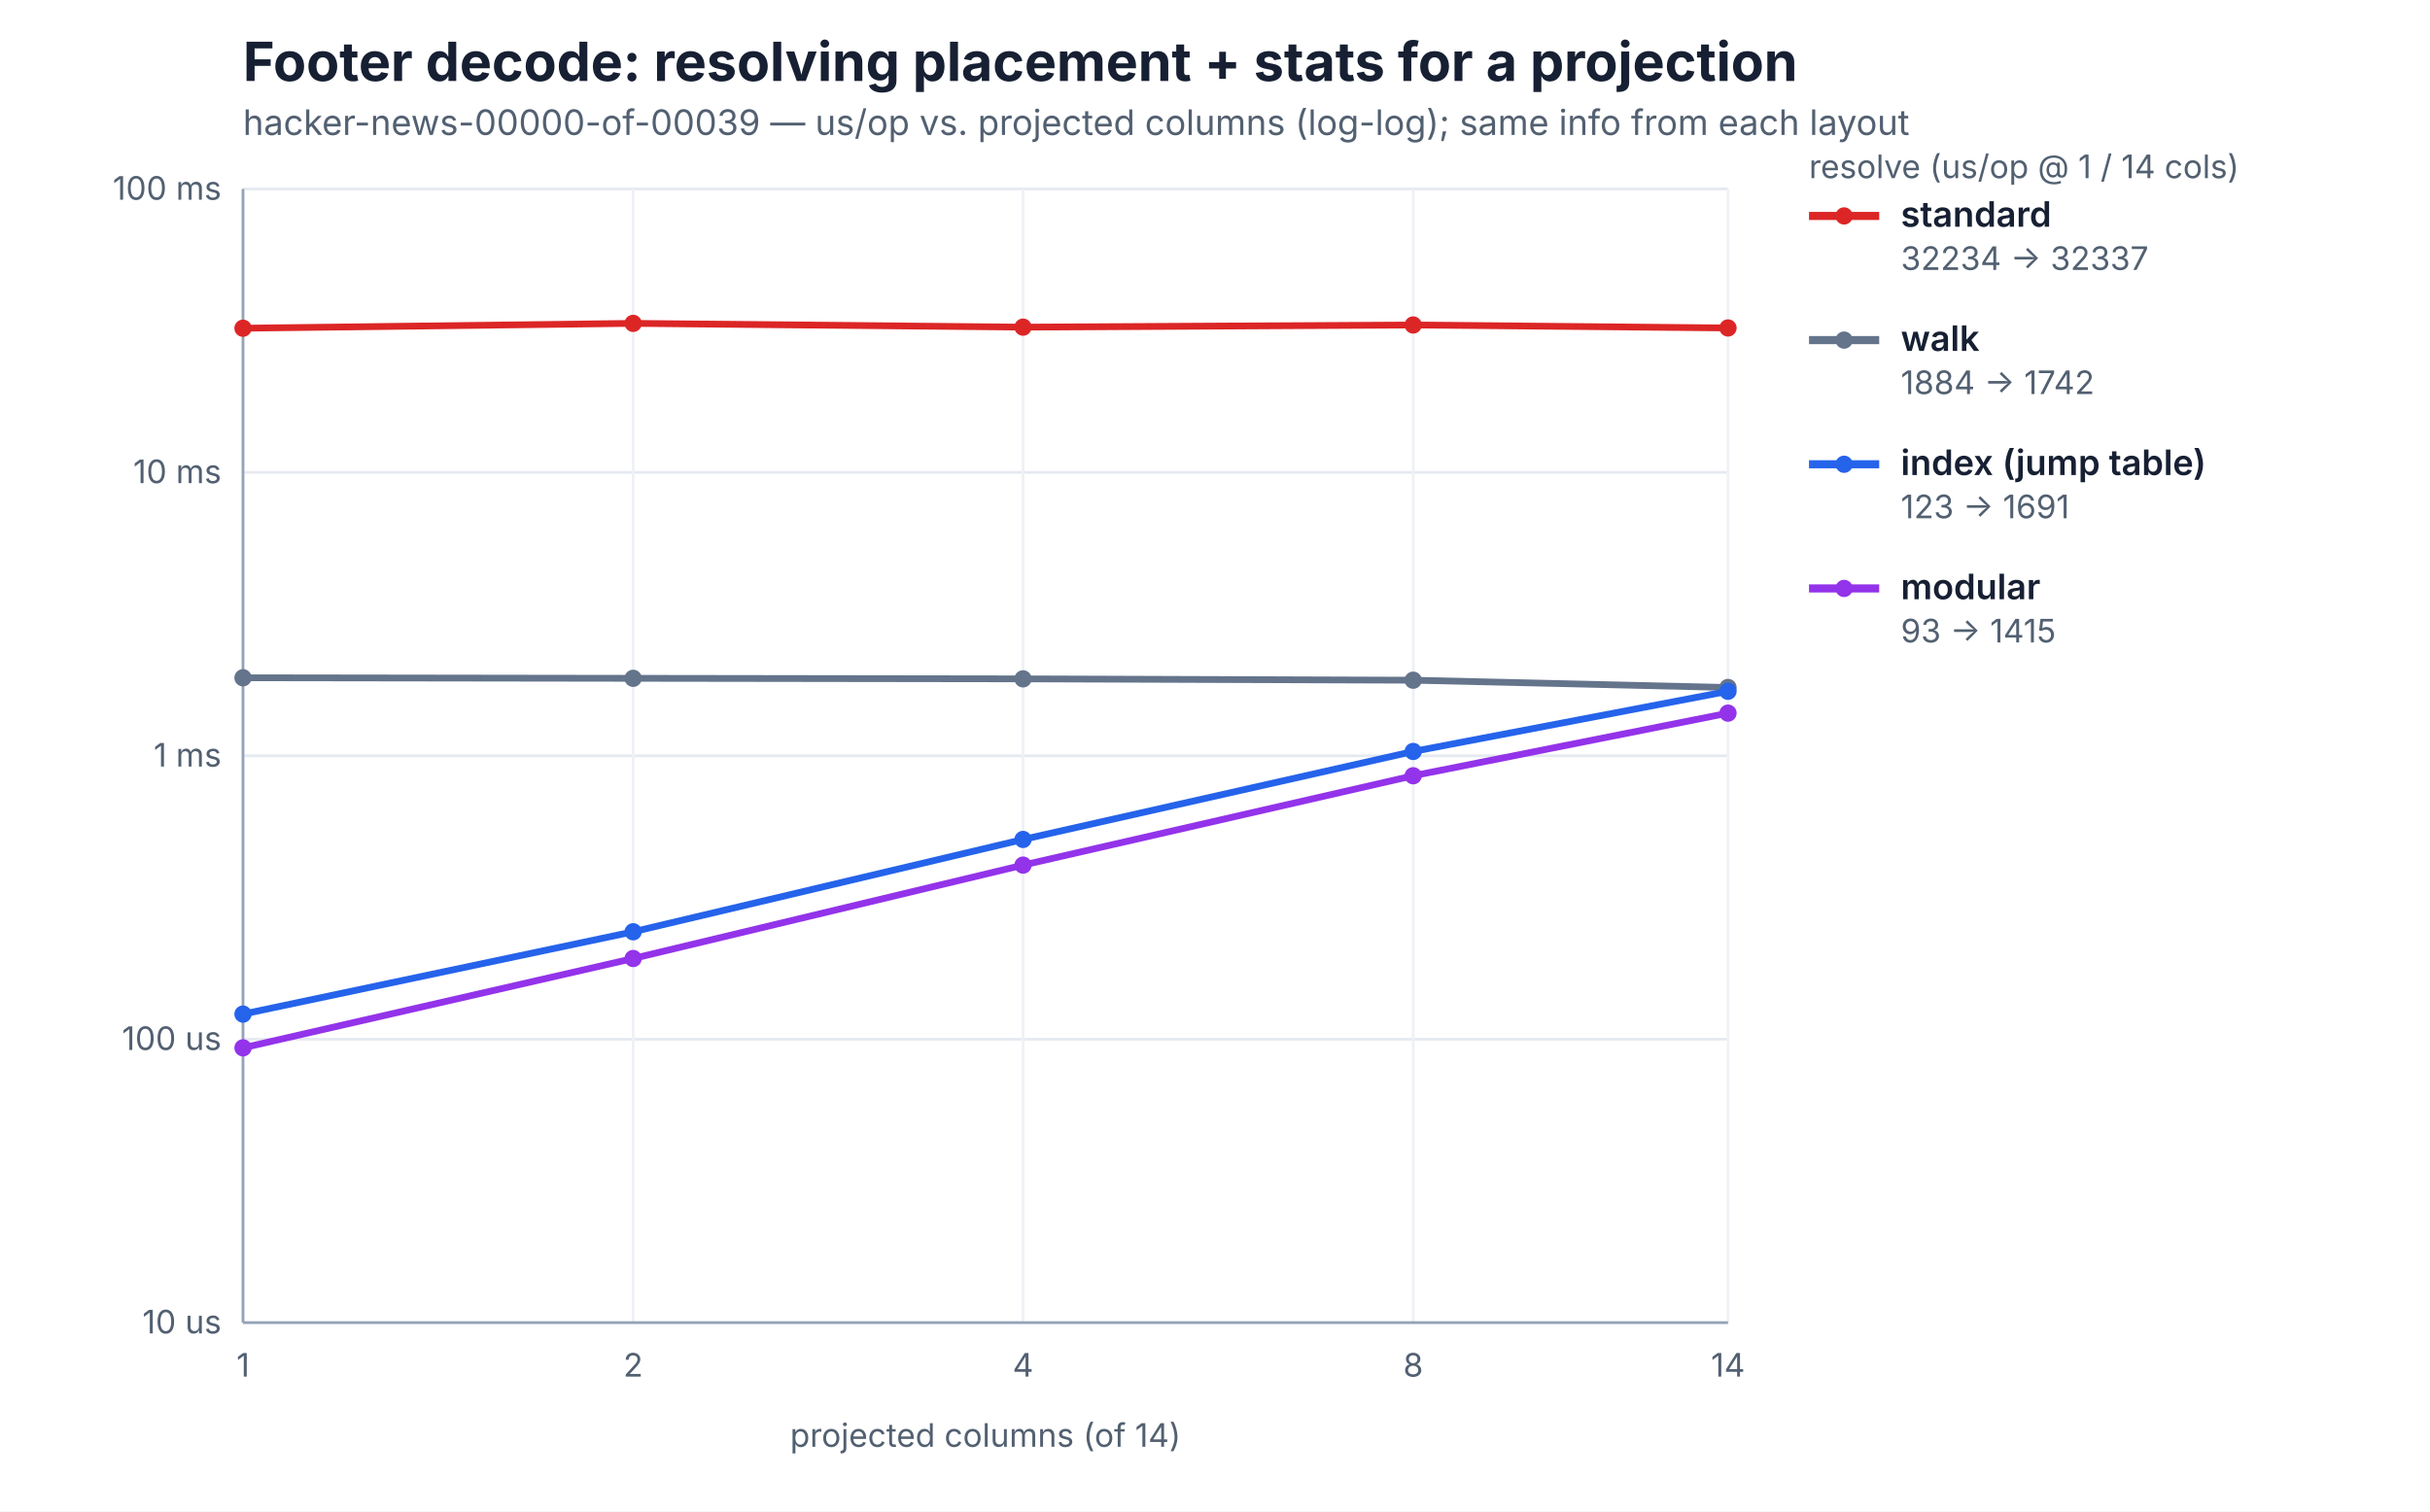
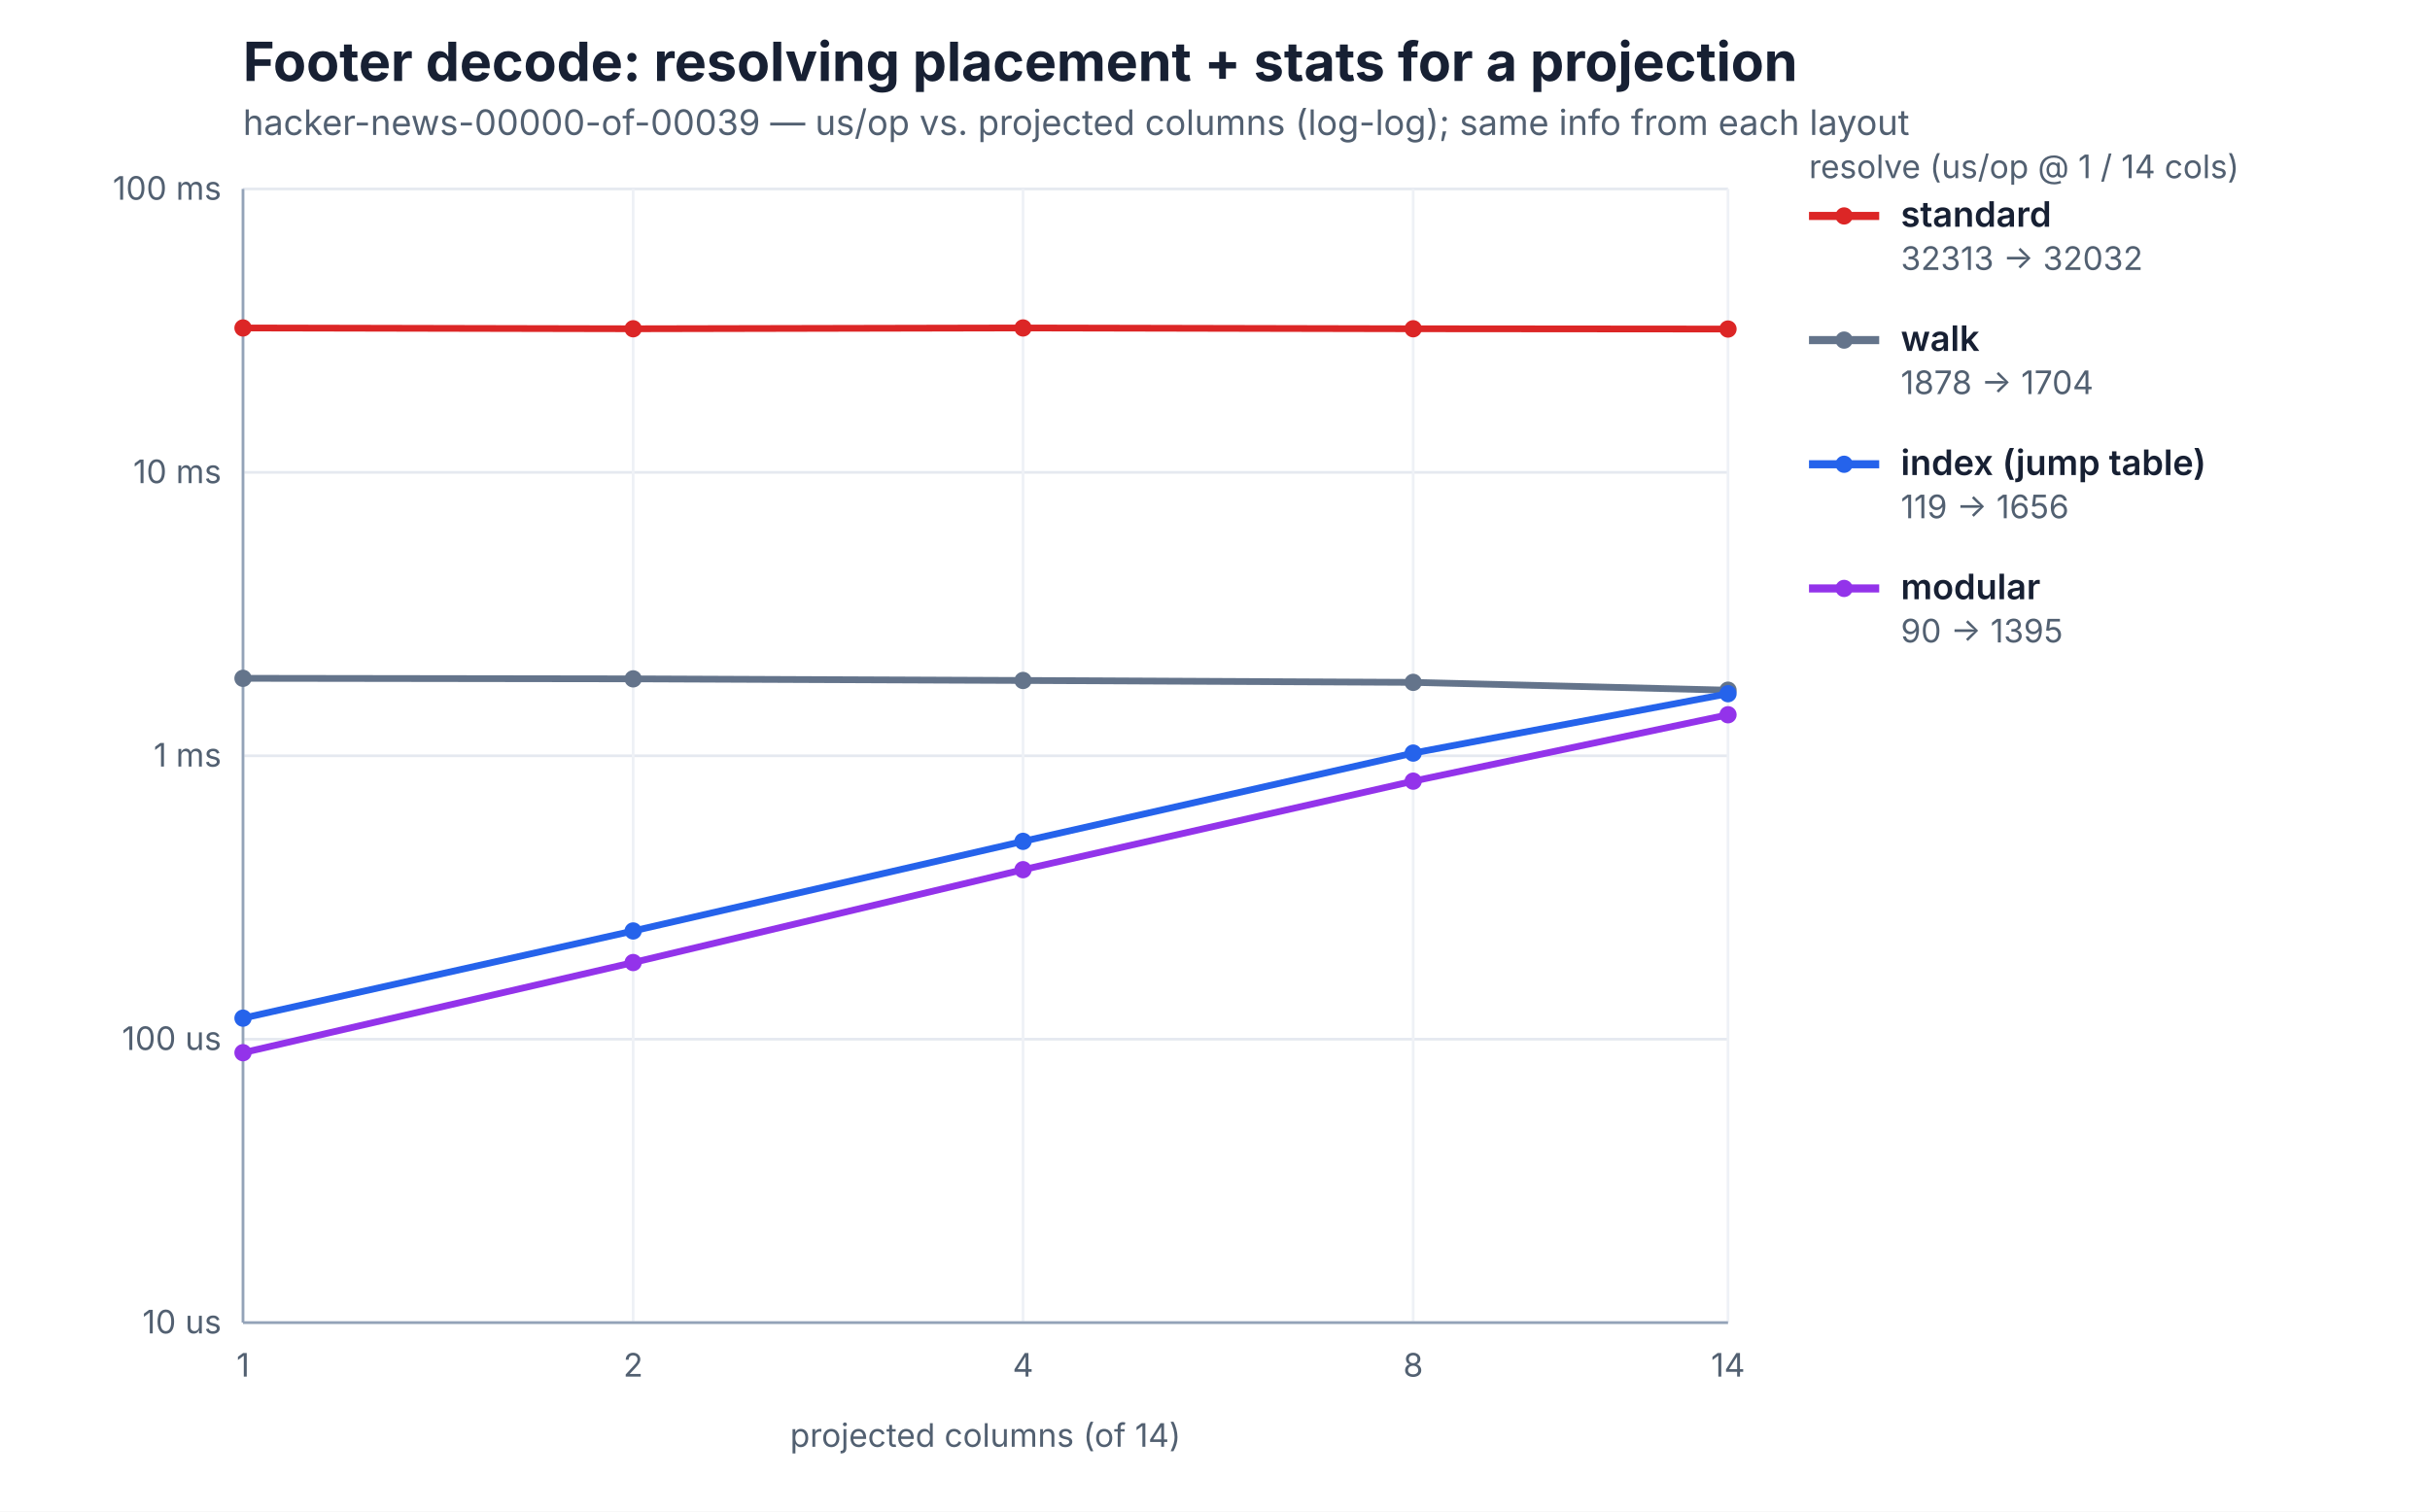
<svg xmlns="http://www.w3.org/2000/svg" width="900" height="560" viewBox="0 0 900 560">
  <rect width="100%" height="100%" fill="#ffffff" />
  <style>text{font-family:system-ui,-apple-system,sans-serif;fill:#172033}.title{font-size:20px;font-weight:700}.sub{font-size:13px;fill:#526071}.ax{font-size:12px;fill:#526071}.leg{font-size:13px;font-weight:600}</style>
  <text class="title" x="90" y="30">Footer decode: resolving placement + stats for a projection</text>
  <text class="sub" x="90" y="50">hacker-news-00000-of-00039  —  us/op vs. projected columns (log-log); same info from each layout</text>
  <line x1="90" y1="490.0" x2="640" y2="490.0" stroke="#e5e9f0" />
  <text class="ax" x="82" y="494.0" text-anchor="end">10 us</text>
  <line x1="90" y1="385.0" x2="640" y2="385.0" stroke="#e5e9f0" />
  <text class="ax" x="82" y="389.0" text-anchor="end">100 us</text>
  <line x1="90" y1="280.0" x2="640" y2="280.0" stroke="#e5e9f0" />
  <text class="ax" x="82" y="284.0" text-anchor="end">1 ms</text>
  <line x1="90" y1="175.0" x2="640" y2="175.0" stroke="#e5e9f0" />
  <text class="ax" x="82" y="179.0" text-anchor="end">10 ms</text>
  <line x1="90" y1="70.0" x2="640" y2="70.0" stroke="#e5e9f0" />
  <text class="ax" x="82" y="74.0" text-anchor="end">100 ms</text>
  <line x1="90.0" y1="70" x2="90.0" y2="490" stroke="#eef1f6" />
  <text class="ax" x="90.0" y="510" text-anchor="middle">1</text>
  <line x1="234.5" y1="70" x2="234.5" y2="490" stroke="#eef1f6" />
  <text class="ax" x="234.5" y="510" text-anchor="middle">2</text>
  <line x1="378.9" y1="70" x2="378.9" y2="490" stroke="#eef1f6" />
  <text class="ax" x="378.9" y="510" text-anchor="middle">4</text>
  <line x1="523.4" y1="70" x2="523.4" y2="490" stroke="#eef1f6" />
  <text class="ax" x="523.4" y="510" text-anchor="middle">8</text>
  <line x1="640.0" y1="70" x2="640.0" y2="490" stroke="#eef1f6" />
  <text class="ax" x="640.0" y="510" text-anchor="middle">14</text>
  <text class="ax" x="365.0" y="536" text-anchor="middle">projected columns (of 14)</text>
  <line x1="90" y1="70" x2="90" y2="490" stroke="#94a3b8" />
  <line x1="90" y1="490" x2="640" y2="490" stroke="#94a3b8" />
-   <polyline points="90.0,121.6 234.5,119.8 378.9,121.2 523.4,120.4 640.0,121.5" fill="none" stroke="#dc2626" stroke-width="2.5" />
-   <circle cx="90.0" cy="121.6" r="3.2" fill="#dc2626" />
-   <circle cx="234.5" cy="119.8" r="3.2" fill="#dc2626" />
-   <circle cx="378.9" cy="121.2" r="3.2" fill="#dc2626" />
-   <circle cx="523.4" cy="120.4" r="3.2" fill="#dc2626" />
-   <circle cx="640.0" cy="121.5" r="3.2" fill="#dc2626" />
-   <polyline points="90.0,251.1 234.5,251.3 378.9,251.5 523.4,252.0 640.0,254.7" fill="none" stroke="#64748b" stroke-width="2.5" />
-   <circle cx="90.0" cy="251.1" r="3.2" fill="#64748b" />
-   <circle cx="234.5" cy="251.3" r="3.2" fill="#64748b" />
-   <circle cx="378.9" cy="251.5" r="3.2" fill="#64748b" />
-   <circle cx="523.4" cy="252.0" r="3.2" fill="#64748b" />
-   <circle cx="640.0" cy="254.7" r="3.2" fill="#64748b" />
-   <polyline points="90.0,375.7 234.5,345.2 378.9,311.0 523.4,278.4 640.0,256.1" fill="none" stroke="#2563eb" stroke-width="2.5" />
-   <circle cx="90.0" cy="375.7" r="3.2" fill="#2563eb" />
-   <circle cx="234.5" cy="345.2" r="3.2" fill="#2563eb" />
-   <circle cx="378.9" cy="311.0" r="3.2" fill="#2563eb" />
-   <circle cx="523.4" cy="278.4" r="3.2" fill="#2563eb" />
-   <circle cx="640.0" cy="256.1" r="3.2" fill="#2563eb" />
-   <polyline points="90.0,388.2 234.5,355.1 378.9,320.5 523.4,287.4 640.0,264.2" fill="none" stroke="#9333ea" stroke-width="2.5" />
-   <circle cx="90.0" cy="388.2" r="3.2" fill="#9333ea" />
-   <circle cx="234.5" cy="355.1" r="3.2" fill="#9333ea" />
-   <circle cx="378.9" cy="320.5" r="3.2" fill="#9333ea" />
-   <circle cx="523.4" cy="287.4" r="3.2" fill="#9333ea" />
-   <circle cx="640.0" cy="264.2" r="3.2" fill="#9333ea" />
+   <polyline points="90.0,121.5 234.5,121.8 378.9,121.5 523.4,121.8 640.0,121.9" fill="none" stroke="#dc2626" stroke-width="2.5" />
+   <circle cx="90.0" cy="121.5" r="3.2" fill="#dc2626" />
+   <circle cx="234.5" cy="121.8" r="3.2" fill="#dc2626" />
+   <circle cx="378.9" cy="121.5" r="3.2" fill="#dc2626" />
+   <circle cx="523.4" cy="121.8" r="3.2" fill="#dc2626" />
+   <circle cx="640.0" cy="121.9" r="3.2" fill="#dc2626" />
+   <polyline points="90.0,251.3 234.5,251.5 378.9,252.1 523.4,252.8 640.0,255.7" fill="none" stroke="#64748b" stroke-width="2.5" />
+   <circle cx="90.0" cy="251.3" r="3.2" fill="#64748b" />
+   <circle cx="234.5" cy="251.5" r="3.2" fill="#64748b" />
+   <circle cx="378.9" cy="252.1" r="3.2" fill="#64748b" />
+   <circle cx="523.4" cy="252.8" r="3.2" fill="#64748b" />
+   <circle cx="640.0" cy="255.7" r="3.2" fill="#64748b" />
+   <polyline points="90.0,377.2 234.5,344.9 378.9,311.7 523.4,279.0 640.0,257.0" fill="none" stroke="#2563eb" stroke-width="2.5" />
+   <circle cx="90.0" cy="377.2" r="3.2" fill="#2563eb" />
+   <circle cx="234.5" cy="344.9" r="3.2" fill="#2563eb" />
+   <circle cx="378.9" cy="311.7" r="3.2" fill="#2563eb" />
+   <circle cx="523.4" cy="279.0" r="3.2" fill="#2563eb" />
+   <circle cx="640.0" cy="257.0" r="3.2" fill="#2563eb" />
+   <polyline points="90.0,390.0 234.5,356.6 378.9,322.2 523.4,289.4 640.0,264.8" fill="none" stroke="#9333ea" stroke-width="2.5" />
+   <circle cx="90.0" cy="390.0" r="3.2" fill="#9333ea" />
+   <circle cx="234.5" cy="356.6" r="3.2" fill="#9333ea" />
+   <circle cx="378.9" cy="322.2" r="3.2" fill="#9333ea" />
+   <circle cx="523.4" cy="289.4" r="3.2" fill="#9333ea" />
+   <circle cx="640.0" cy="264.8" r="3.2" fill="#9333ea" />
  <text class="ax" x="670" y="66">resolve  (us/op @ 1 / 14 cols)</text>
  <line x1="670" y1="80.0" x2="696" y2="80.0" stroke="#dc2626" stroke-width="3" />
  <circle cx="683" cy="80.0" r="3.2" fill="#dc2626" />
  <text class="leg" x="704" y="84.0" fill="#dc2626">standard</text>
-   <text class="ax" x="704" y="100.0">32234 → 32337</text>
+   <text class="ax" x="704" y="100.0">32313 → 32032</text>
  <line x1="670" y1="126.0" x2="696" y2="126.0" stroke="#64748b" stroke-width="3" />
  <circle cx="683" cy="126.0" r="3.2" fill="#64748b" />
  <text class="leg" x="704" y="130.0" fill="#64748b">walk</text>
-   <text class="ax" x="704" y="146.0">1884 → 1742</text>
+   <text class="ax" x="704" y="146.0">1878 → 1704</text>
  <line x1="670" y1="172.0" x2="696" y2="172.0" stroke="#2563eb" stroke-width="3" />
  <circle cx="683" cy="172.0" r="3.2" fill="#2563eb" />
  <text class="leg" x="704" y="176.0" fill="#2563eb">index (jump table)</text>
-   <text class="ax" x="704" y="192.0">123 → 1691</text>
+   <text class="ax" x="704" y="192.0">119 → 1656</text>
  <line x1="670" y1="218.0" x2="696" y2="218.0" stroke="#9333ea" stroke-width="3" />
  <circle cx="683" cy="218.0" r="3.2" fill="#9333ea" />
  <text class="leg" x="704" y="222.0" fill="#9333ea">modular</text>
-   <text class="ax" x="704" y="238.0">93 → 1415</text>
+   <text class="ax" x="704" y="238.0">90 → 1395</text>
</svg>
